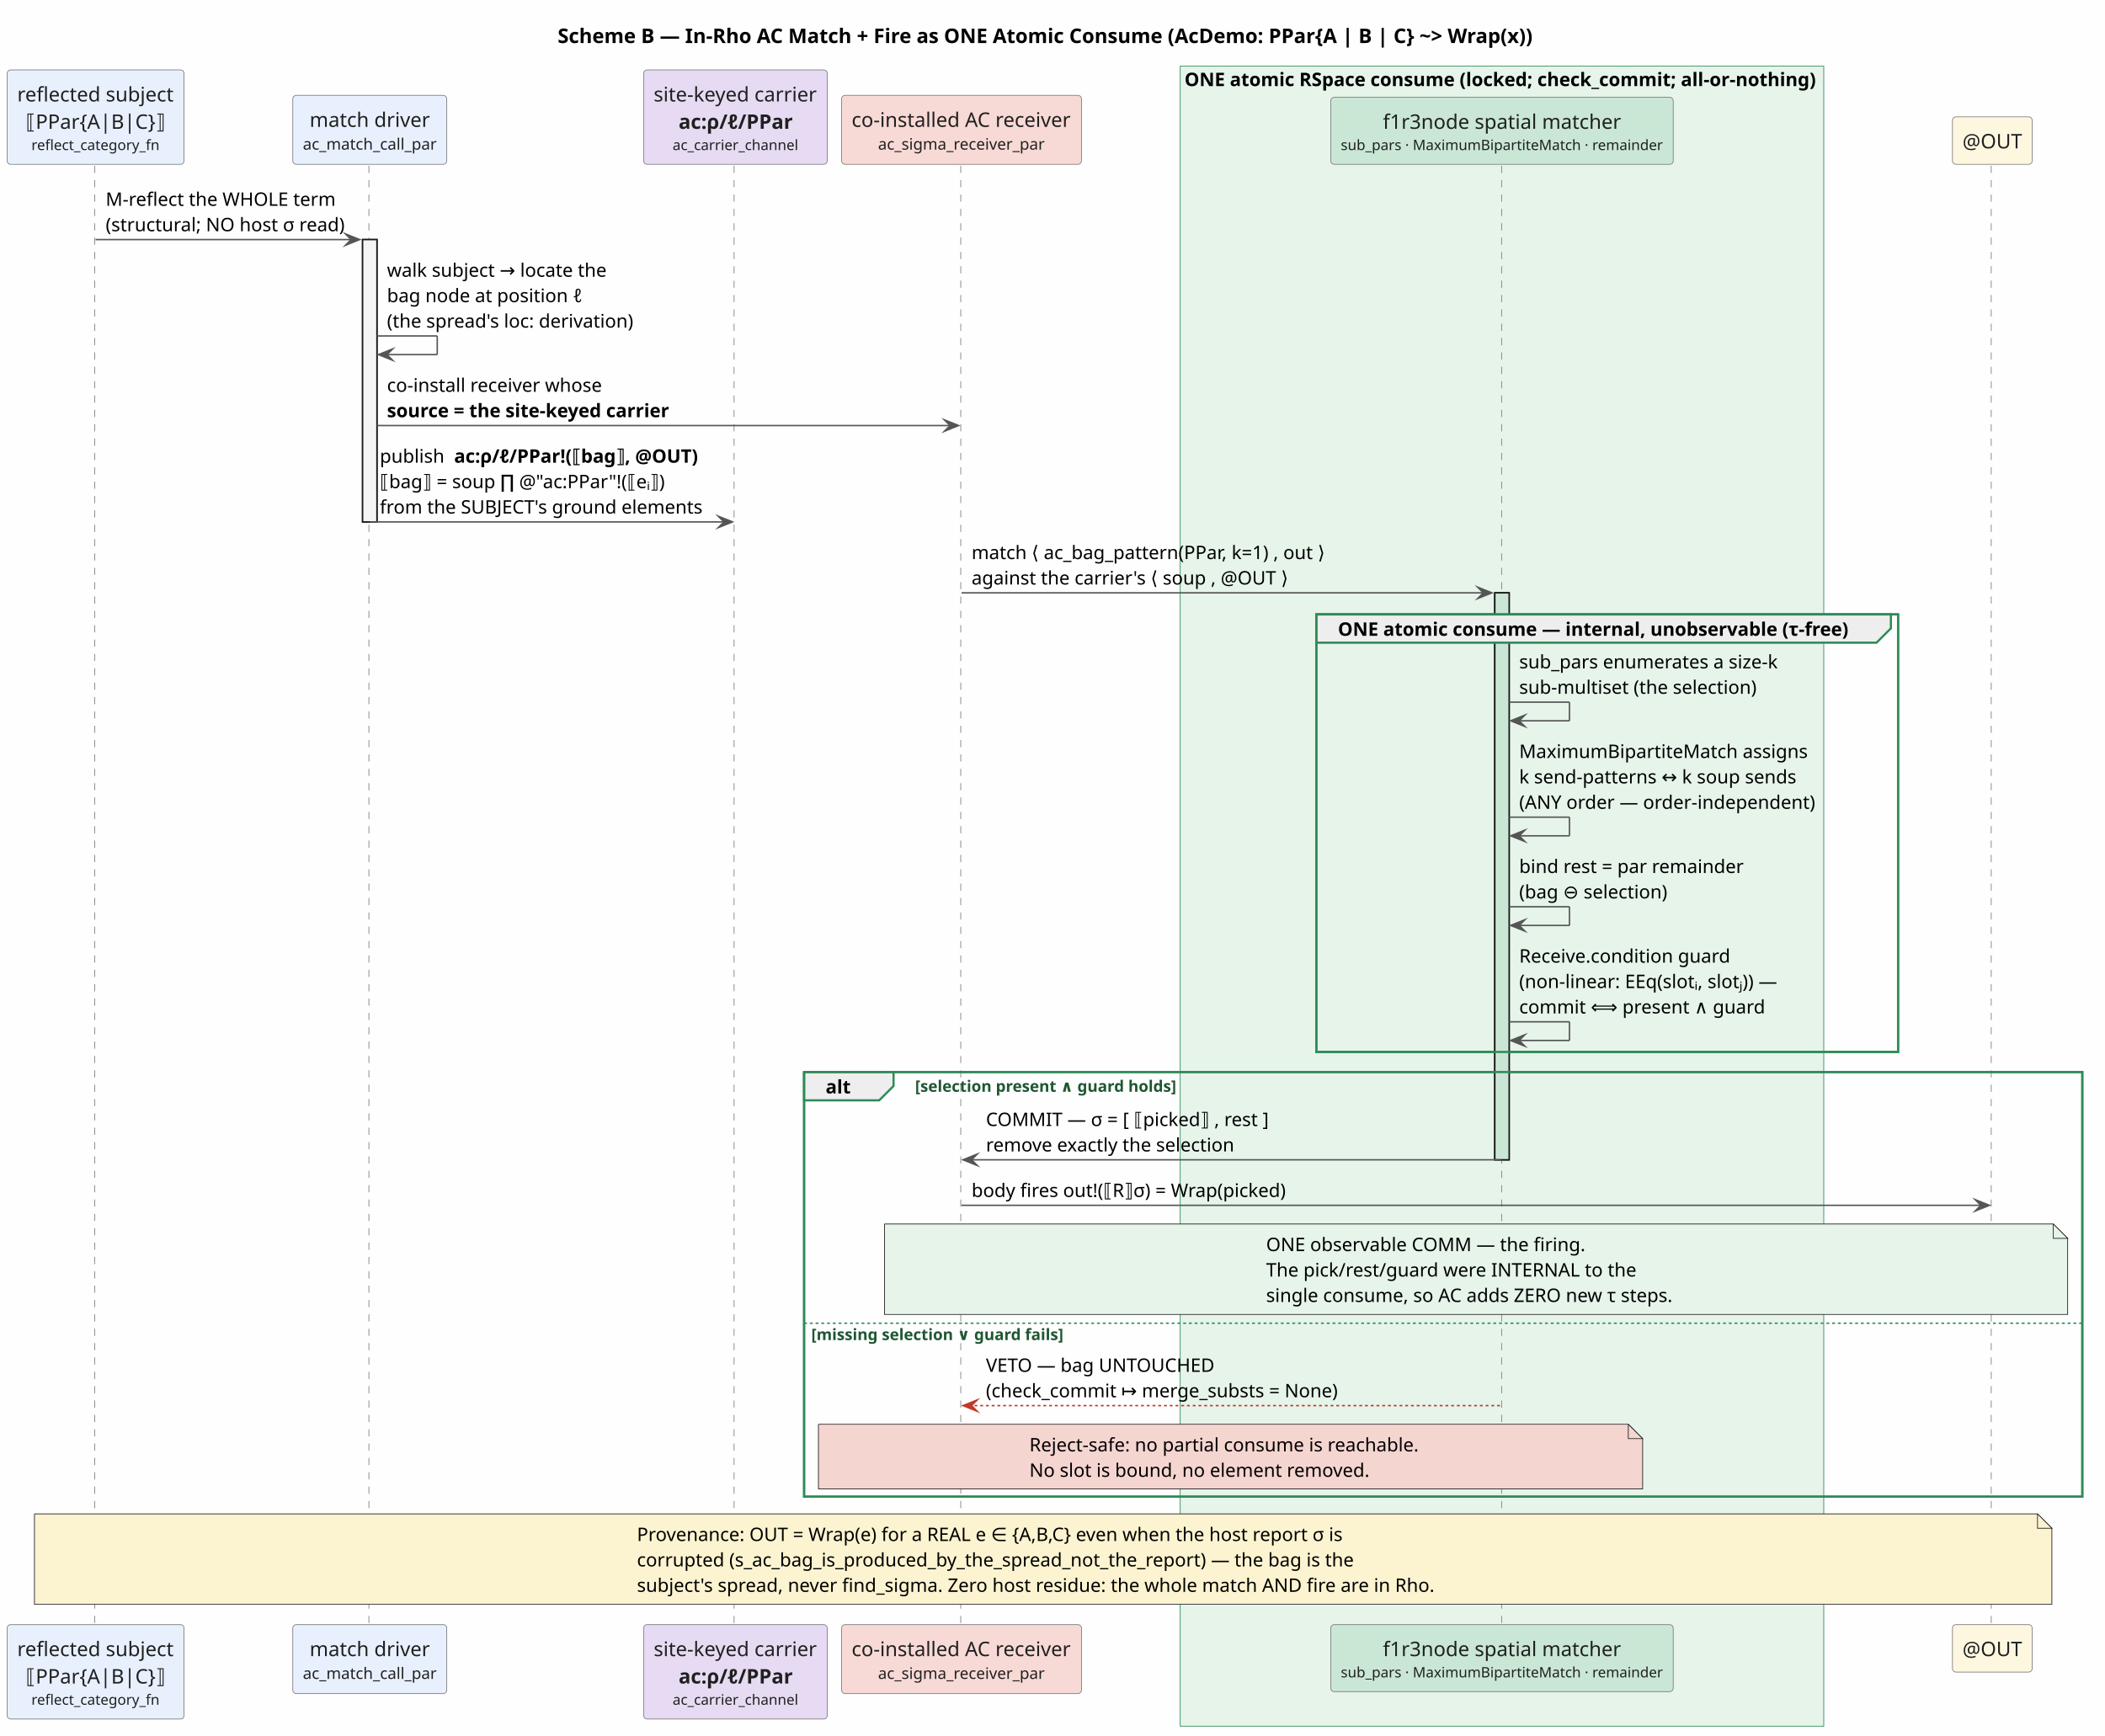
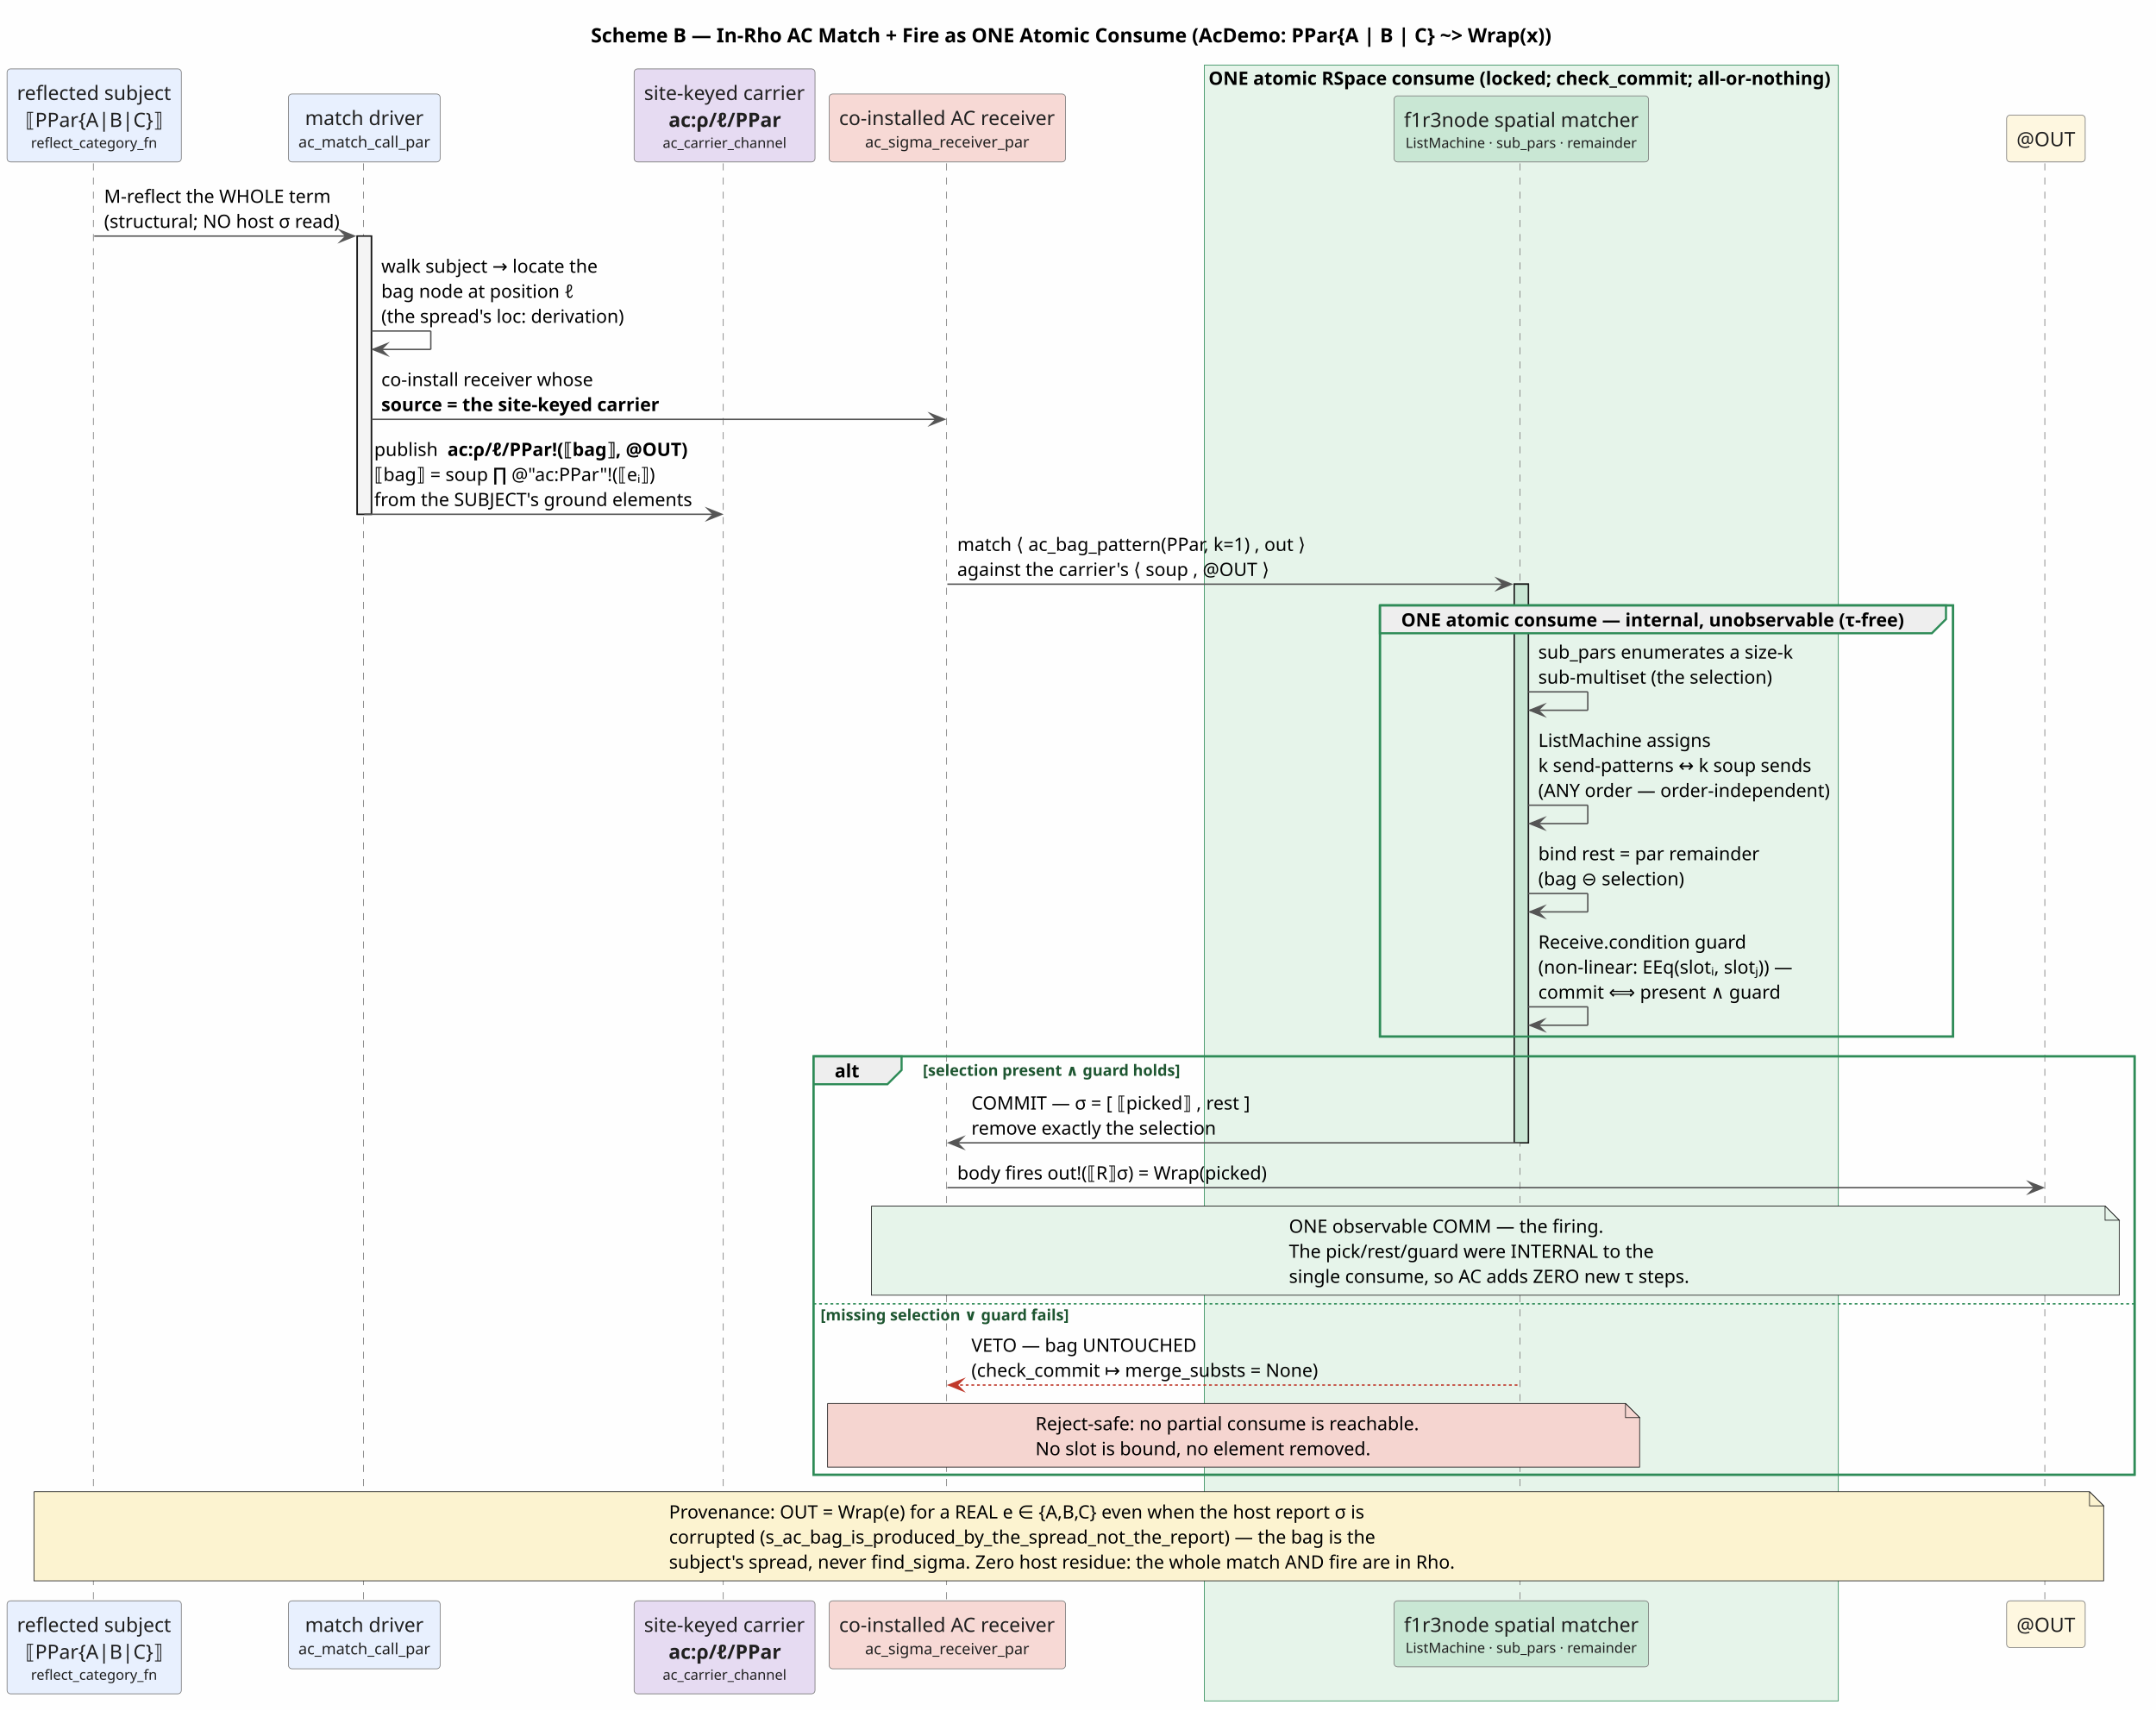
- <svg xmlns="http://www.w3.org/2000/svg" contentStyleType="text/css" data-diagram-type="SEQUENCE" height="1209px" preserveAspectRatio="none" style="width:1466px;height:1209px;background:#FEFEFE;" version="1.1" viewBox="0 0 1466 1209" width="1466px" zoomAndPan="magnify">
+ <svg xmlns="http://www.w3.org/2000/svg" contentStyleType="text/css" data-diagram-type="SEQUENCE" height="1209px" preserveAspectRatio="none" style="width:1524px;height:1209px;background:#FEFEFE;" version="1.1" viewBox="0 0 1524 1209" width="1524px" zoomAndPan="magnify">
  <defs />
  <g>
-     <rect fill="#FEFEFE" height="1209" style="stroke:none;stroke-width:1;" width="1466" x="0" y="0" />
+     <rect fill="#FEFEFE" height="1209" style="stroke:none;stroke-width:1;" width="1524" x="0" y="0" />
    <g class="title" data-source-line="18">
-       <text fill="#000000" font-family="sans" font-size="14" font-weight="700" lengthAdjust="spacing" textLength="682.441" x="388.378" y="29.966">Scheme B — In-Rho AC Match + Fire as ONE Atomic Consume  (AcDemo: PPar{A | B | C} ~&gt; Wrap(x))</text>
-     </g>
-     <rect fill="#E6F4EA" height="1156.254" style="stroke:#2E8B57;stroke-width:0.5;" width="448.195" x="821.936" y="46.068" />
-     <text fill="#000000" font-family="sans" font-size="13" font-weight="700" lengthAdjust="spacing" textLength="442.195" x="824.936" y="59.965">ONE atomic RSpace consume  (locked; check_commit; all-or-nothing)</text>
+       <text fill="#000000" font-family="sans" font-size="14" font-weight="700" lengthAdjust="spacing" textLength="682.441" x="417.702" y="29.966">Scheme B — In-Rho AC Match + Fire as ONE Atomic Consume  (AcDemo: PPar{A | B | C} ~&gt; Wrap(x))</text>
+     </g>
+     <rect fill="#E6F4EA" height="1156.254" style="stroke:#2E8B57;stroke-width:0.5;" width="448.195" x="851.26" y="46.068" />
+     <text fill="#000000" font-family="sans" font-size="13" font-weight="700" lengthAdjust="spacing" textLength="442.195" x="854.26" y="59.965">ONE atomic RSpace consume  (locked; check_commit; all-or-nothing)</text>
    <g>
      <rect fill="#F4F4F4" height="196.648" style="stroke:#181818;stroke-width:1;" width="10" x="252.519" y="166.874" />
    </g>
    <g>
-       <rect fill="#C9E7D4" height="394.884" style="stroke:#181818;stroke-width:1;" width="10" x="1041.033" y="412.934" />
-     </g>
-     <rect fill="none" height="304.766" style="stroke:#2E8B57;stroke-width:1.5;" width="405.121" x="916.773" y="427.934" />
-     <rect fill="none" height="295.748" style="stroke:#2E8B57;stroke-width:1.5;" width="890.197" x="560" y="746.7" />
+       <rect fill="#C9E7D4" height="394.884" style="stroke:#181818;stroke-width:1;" width="10" x="1070.358" y="412.934" />
+     </g>
+     <rect fill="none" height="304.766" style="stroke:#2E8B57;stroke-width:1.5;" width="405.121" x="975.422" y="427.934" />
+     <rect fill="none" height="295.748" style="stroke:#2E8B57;stroke-width:1.5;" width="933.846" x="575" y="746.7" />
    <g class="participant-lifeline" data-entity-uid="part1" data-qualified-name="SUB" data-source-line="20" id="part1-lifeline">
      <g>
        <rect fill="#000000" fill-opacity="0" height="1017.105" width="8" x="62.586" y="115.462" />
        <line style="stroke:#7A7A7A;stroke-width:0.5;stroke-dasharray:5,5;" x1="66" x2="66" y1="115.462" y2="1132.566" />
      </g>
    </g>
    <g class="participant-lifeline" data-entity-uid="part2" data-qualified-name="DRV" data-source-line="21" id="part2-lifeline">
      <g>
        <rect fill="#000000" fill-opacity="0" height="1017.105" width="8" x="253.519" y="115.462" />
        <line style="stroke:#7A7A7A;stroke-width:0.5;stroke-dasharray:5,5;" x1="256.912" x2="256.912" y1="115.462" y2="1132.566" />
      </g>
    </g>
    <g class="participant-lifeline" data-entity-uid="part3" data-qualified-name="CAR" data-source-line="22" id="part3-lifeline">
      <g>
        <rect fill="#000000" fill-opacity="0" height="1017.105" width="8" x="508.173" y="115.462" />
        <line style="stroke:#7A7A7A;stroke-width:0.5;stroke-dasharray:5,5;" x1="511.242" x2="511.242" y1="115.462" y2="1132.566" />
      </g>
    </g>
    <g class="participant-lifeline" data-entity-uid="part4" data-qualified-name="RCV" data-source-line="23" id="part4-lifeline">
      <g>
        <rect fill="#000000" fill-opacity="0" height="1017.105" width="8" x="665.642" y="115.462" />
        <line style="stroke:#7A7A7A;stroke-width:0.5;stroke-dasharray:5,5;" x1="669.104" x2="669.104" y1="115.462" y2="1132.566" />
      </g>
    </g>
    <g class="participant-lifeline" data-entity-uid="part5" data-qualified-name="MAT" data-source-line="25" id="part5-lifeline">
      <g>
-         <rect fill="#000000" fill-opacity="0" height="1017.105" width="8" x="1042.033" y="115.462" />
-         <line style="stroke:#7A7A7A;stroke-width:0.5;stroke-dasharray:5,5;" x1="1045.773" x2="1045.773" y1="115.462" y2="1132.566" />
+         <rect fill="#000000" fill-opacity="0" height="1017.105" width="8" x="1071.358" y="115.462" />
+         <line style="stroke:#7A7A7A;stroke-width:0.5;stroke-dasharray:5,5;" x1="1074.422" x2="1074.422" y1="115.462" y2="1132.566" />
      </g>
    </g>
    <g class="participant-lifeline" data-entity-uid="part6" data-qualified-name="OUT" data-source-line="27" id="part6-lifeline">
      <g>
-         <rect fill="#000000" fill-opacity="0" height="1017.105" width="8" x="1383.532" y="115.462" />
-         <line style="stroke:#7A7A7A;stroke-width:0.5;stroke-dasharray:5,5;" x1="1386.763" x2="1386.763" y1="115.462" y2="1132.566" />
+         <rect fill="#000000" fill-opacity="0" height="1017.105" width="8" x="1442.181" y="115.462" />
+         <line style="stroke:#7A7A7A;stroke-width:0.5;stroke-dasharray:5,5;" x1="1445.412" x2="1445.412" y1="115.462" y2="1132.566" />
      </g>
    </g>
    <g class="participant participant-head" data-entity-uid="part1" data-qualified-name="SUB" data-source-line="20" id="part1-head">
      <rect fill="#E8F0FE" height="65.756" rx="2.5" ry="2.5" style="stroke:#7A7A7A;stroke-width:0.5;" width="123.172" x="5" y="48.706" />
      <text fill="#202020" font-family="sans" font-size="14" lengthAdjust="spacing" textLength="109.172" x="12" y="70.672">reflected subject</text>
      <text fill="#202020" font-family="sans" font-size="14" lengthAdjust="spacing" textLength="97.401" x="17.885" y="89.74">⟦PPar{A|B|C}⟧</text>
      <text fill="#202020" font-family="sans" font-size="10" lengthAdjust="spacing" textLength="89.43" x="21.871" y="104.532">reflect_category_fn</text>
    </g>
    <g class="participant participant-tail" data-entity-uid="part1" data-qualified-name="SUB" data-source-line="20" id="part1-tail">
      <rect fill="#E8F0FE" height="65.756" rx="2.5" ry="2.5" style="stroke:#7A7A7A;stroke-width:0.5;" width="123.172" x="5" y="1131.566" />
      <text fill="#202020" font-family="sans" font-size="14" lengthAdjust="spacing" textLength="109.172" x="12" y="1153.532">reflected subject</text>
      <text fill="#202020" font-family="sans" font-size="14" lengthAdjust="spacing" textLength="97.401" x="17.885" y="1172.6">⟦PPar{A|B|C}⟧</text>
      <text fill="#202020" font-family="sans" font-size="10" lengthAdjust="spacing" textLength="89.43" x="21.871" y="1187.392">reflect_category_fn</text>
    </g>
    <g class="participant participant-head" data-entity-uid="part2" data-qualified-name="DRV" data-source-line="21" id="part2-head">
      <rect fill="#E8F0FE" height="48.05" rx="2.5" ry="2.5" style="stroke:#7A7A7A;stroke-width:0.5;" width="107.213" x="203.912" y="66.412" />
      <text fill="#202020" font-family="sans" font-size="14" lengthAdjust="spacing" textLength="83.804" x="215.617" y="88.378">match driver</text>
      <text fill="#202020" font-family="sans" font-size="11" lengthAdjust="spacing" textLength="93.213" x="210.912" y="104.239">ac_match_call_par</text>
    </g>
    <g class="participant participant-tail" data-entity-uid="part2" data-qualified-name="DRV" data-source-line="21" id="part2-tail">
      <rect fill="#E8F0FE" height="48.05" rx="2.5" ry="2.5" style="stroke:#7A7A7A;stroke-width:0.5;" width="107.213" x="203.912" y="1131.566" />
      <text fill="#202020" font-family="sans" font-size="14" lengthAdjust="spacing" textLength="83.804" x="215.617" y="1153.532">match driver</text>
      <text fill="#202020" font-family="sans" font-size="11" lengthAdjust="spacing" textLength="93.213" x="210.912" y="1169.393">ac_match_call_par</text>
    </g>
    <g class="participant participant-head" data-entity-uid="part3" data-qualified-name="CAR" data-source-line="22" id="part3-head">
      <rect fill="#E6DBF2" height="65.756" rx="2.5" ry="2.5" style="stroke:#7A7A7A;stroke-width:0.5;" width="127.862" x="448.242" y="48.706" />
      <text fill="#202020" font-family="sans" font-size="14" lengthAdjust="spacing" textLength="113.862" x="455.242" y="70.672">site-keyed carrier</text>
      <text fill="#202020" font-family="sans" font-size="14" font-weight="700" lengthAdjust="spacing" textLength="79.128" x="472.609" y="89.74">ac:ρ/ℓ/PPar</text>
      <text fill="#202020" font-family="sans" font-size="10" lengthAdjust="spacing" textLength="87.48" x="468.433" y="104.532">ac_carrier_channel</text>
    </g>
    <g class="participant participant-tail" data-entity-uid="part3" data-qualified-name="CAR" data-source-line="22" id="part3-tail">
      <rect fill="#E6DBF2" height="65.756" rx="2.5" ry="2.5" style="stroke:#7A7A7A;stroke-width:0.5;" width="127.862" x="448.242" y="1131.566" />
      <text fill="#202020" font-family="sans" font-size="14" lengthAdjust="spacing" textLength="113.862" x="455.242" y="1153.532">site-keyed carrier</text>
      <text fill="#202020" font-family="sans" font-size="14" font-weight="700" lengthAdjust="spacing" textLength="79.128" x="472.609" y="1172.6">ac:ρ/ℓ/PPar</text>
      <text fill="#202020" font-family="sans" font-size="10" lengthAdjust="spacing" textLength="87.48" x="468.433" y="1187.392">ac_carrier_channel</text>
    </g>
    <g class="participant participant-head" data-entity-uid="part4" data-qualified-name="RCV" data-source-line="23" id="part4-head">
      <rect fill="#F7D9D5" height="48.05" rx="2.5" ry="2.5" style="stroke:#7A7A7A;stroke-width:0.5;" width="167.075" x="586.104" y="66.412" />
      <text fill="#202020" font-family="sans" font-size="14" lengthAdjust="spacing" textLength="153.075" x="593.104" y="88.378">co-installed AC receiver</text>
      <text fill="#202020" font-family="sans" font-size="11" lengthAdjust="spacing" textLength="116.313" x="611.485" y="104.239">ac_sigma_receiver_par</text>
    </g>
    <g class="participant participant-tail" data-entity-uid="part4" data-qualified-name="RCV" data-source-line="23" id="part4-tail">
      <rect fill="#F7D9D5" height="48.05" rx="2.5" ry="2.5" style="stroke:#7A7A7A;stroke-width:0.5;" width="167.075" x="586.104" y="1131.566" />
      <text fill="#202020" font-family="sans" font-size="14" lengthAdjust="spacing" textLength="153.075" x="593.104" y="1153.532">co-installed AC receiver</text>
      <text fill="#202020" font-family="sans" font-size="11" lengthAdjust="spacing" textLength="116.313" x="611.485" y="1169.393">ac_sigma_receiver_par</text>
    </g>
    <g class="participant participant-head" data-entity-uid="part5" data-qualified-name="MAT" data-source-line="25" id="part5-head">
-       <rect fill="#C9E7D4" height="46.688" rx="2.5" ry="2.5" style="stroke:#7A7A7A;stroke-width:0.5;" width="238.52" x="926.773" y="67.774" />
-       <text fill="#202020" font-family="sans" font-size="14" lengthAdjust="spacing" textLength="165.871" x="963.098" y="89.74">f1r3node spatial matcher</text>
-       <text fill="#202020" font-family="sans" font-size="10" lengthAdjust="spacing" textLength="224.52" x="933.773" y="104.532">sub_pars · MaximumBipartiteMatch · remainder</text>
+       <rect fill="#C9E7D4" height="46.688" rx="2.5" ry="2.5" style="stroke:#7A7A7A;stroke-width:0.5;" width="179.871" x="985.422" y="67.774" />
+       <text fill="#202020" font-family="sans" font-size="14" lengthAdjust="spacing" textLength="165.871" x="992.422" y="89.74">f1r3node spatial matcher</text>
+       <text fill="#202020" font-family="sans" font-size="10" lengthAdjust="spacing" textLength="163.69" x="993.513" y="104.532">ListMachine · sub_pars · remainder</text>
    </g>
    <g class="participant participant-tail" data-entity-uid="part5" data-qualified-name="MAT" data-source-line="25" id="part5-tail">
-       <rect fill="#C9E7D4" height="46.688" rx="2.5" ry="2.5" style="stroke:#7A7A7A;stroke-width:0.5;" width="238.52" x="926.773" y="1131.566" />
-       <text fill="#202020" font-family="sans" font-size="14" lengthAdjust="spacing" textLength="165.871" x="963.098" y="1153.532">f1r3node spatial matcher</text>
-       <text fill="#202020" font-family="sans" font-size="10" lengthAdjust="spacing" textLength="224.52" x="933.773" y="1168.324">sub_pars · MaximumBipartiteMatch · remainder</text>
+       <rect fill="#C9E7D4" height="46.688" rx="2.5" ry="2.5" style="stroke:#7A7A7A;stroke-width:0.5;" width="179.871" x="985.422" y="1131.566" />
+       <text fill="#202020" font-family="sans" font-size="14" lengthAdjust="spacing" textLength="165.871" x="992.422" y="1153.532">f1r3node spatial matcher</text>
+       <text fill="#202020" font-family="sans" font-size="10" lengthAdjust="spacing" textLength="163.69" x="993.513" y="1168.324">ListMachine · sub_pars · remainder</text>
    </g>
    <g class="participant participant-head" data-entity-uid="part6" data-qualified-name="OUT" data-source-line="27" id="part6-head">
-       <rect fill="#FEF7E0" height="33.068" rx="2.5" ry="2.5" style="stroke:#7A7A7A;stroke-width:0.5;" width="55.538" x="1359.763" y="81.394" />
-       <text fill="#202020" font-family="sans" font-size="14" lengthAdjust="spacing" textLength="41.538" x="1366.763" y="103.36">@OUT</text>
+       <rect fill="#FEF7E0" height="33.068" rx="2.5" ry="2.5" style="stroke:#7A7A7A;stroke-width:0.5;" width="55.538" x="1418.412" y="81.394" />
+       <text fill="#202020" font-family="sans" font-size="14" lengthAdjust="spacing" textLength="41.538" x="1425.412" y="103.36">@OUT</text>
    </g>
    <g class="participant participant-tail" data-entity-uid="part6" data-qualified-name="OUT" data-source-line="27" id="part6-tail">
-       <rect fill="#FEF7E0" height="33.068" rx="2.5" ry="2.5" style="stroke:#7A7A7A;stroke-width:0.5;" width="55.538" x="1359.763" y="1131.566" />
-       <text fill="#202020" font-family="sans" font-size="14" lengthAdjust="spacing" textLength="41.538" x="1366.763" y="1153.532">@OUT</text>
+       <rect fill="#FEF7E0" height="33.068" rx="2.5" ry="2.5" style="stroke:#7A7A7A;stroke-width:0.5;" width="55.538" x="1418.412" y="1131.566" />
+       <text fill="#202020" font-family="sans" font-size="14" lengthAdjust="spacing" textLength="41.538" x="1425.412" y="1153.532">@OUT</text>
    </g>
    <g>
      <rect fill="#F4F4F4" height="196.648" style="stroke:#181818;stroke-width:1;" width="10" x="252.519" y="166.874" />
    </g>
    <g>
-       <rect fill="#C9E7D4" height="394.884" style="stroke:#181818;stroke-width:1;" width="10" x="1041.033" y="412.934" />
+       <rect fill="#C9E7D4" height="394.884" style="stroke:#181818;stroke-width:1;" width="10" x="1070.358" y="412.934" />
    </g>
    <g class="message" data-entity-1="part1" data-entity-2="part2" data-source-line="29" id="msg1">
      <polygon fill="#555555" points="240.519,162.874,250.519,166.874,240.519,170.874,244.519,166.874" style="stroke:#555555;stroke-width:1;stroke-linejoin:miter;stroke-miterlimit:10;" />
      <line style="stroke:#555555;stroke-width:1;" x1="66.586" x2="246.519" y1="166.874" y2="166.874" />
      <text fill="#000000" font-family="sans" font-size="13" lengthAdjust="spacing" textLength="160.433" x="73.586" y="143.359">M-reflect the WHOLE term</text>
      <text fill="#000000" font-family="sans" font-size="13" lengthAdjust="spacing" textLength="166.933" x="73.586" y="161.065">(structural; NO host σ read)</text>
    </g>
    <g class="message" data-entity-1="part2" data-entity-2="part2" data-source-line="31" id="msg2">
      <line style="stroke:#555555;stroke-width:1;" x1="262.519" x2="304.519" y1="233.992" y2="233.992" />
      <line style="stroke:#555555;stroke-width:1;" x1="304.519" x2="304.519" y1="233.992" y2="246.992" />
      <line style="stroke:#555555;stroke-width:1;" x1="263.519" x2="304.519" y1="246.992" y2="246.992" />
      <polygon fill="#555555" points="273.519,242.992,263.519,246.992,273.519,250.992,269.519,246.992" style="stroke:#555555;stroke-width:1;stroke-linejoin:miter;stroke-miterlimit:10;" />
      <text fill="#000000" font-family="sans" font-size="13" lengthAdjust="spacing" textLength="152.931" x="269.519" y="192.771">walk subject → locate the</text>
      <text fill="#000000" font-family="sans" font-size="13" lengthAdjust="spacing" textLength="136.162" x="269.519" y="210.477">bag node at position ℓ</text>
      <text fill="#000000" font-family="sans" font-size="13" lengthAdjust="spacing" textLength="172.198" x="269.519" y="228.183">(the spread's loc: derivation)</text>
    </g>
    <g class="message" data-entity-1="part2" data-entity-2="part4" data-source-line="32" id="msg3">
      <polygon fill="#555555" points="657.642,292.404,667.642,296.404,657.642,300.404,661.642,296.404" style="stroke:#555555;stroke-width:1;stroke-linejoin:miter;stroke-miterlimit:10;" />
      <line style="stroke:#555555;stroke-width:1;" x1="262.519" x2="663.642" y1="296.404" y2="296.404" />
      <text fill="#000000" font-family="sans" font-size="13" lengthAdjust="spacing" textLength="149.968" x="269.519" y="272.889">co-install receiver whose</text>
      <text fill="#000000" font-family="sans" font-size="13" font-weight="700" lengthAdjust="spacing" textLength="196.963" x="269.519" y="290.595">source = the site-keyed carrier</text>
    </g>
    <g class="message" data-entity-1="part2" data-entity-2="part3" data-source-line="33" id="msg4">
      <polygon fill="#555555" points="500.173,359.522,510.173,363.522,500.173,367.522,504.173,363.522" style="stroke:#555555;stroke-width:1;stroke-linejoin:miter;stroke-miterlimit:10;" />
      <line style="stroke:#555555;stroke-width:1;" x1="257.519" x2="506.173" y1="363.522" y2="363.522" />
      <text fill="#000000" font-family="sans" font-size="13" lengthAdjust="spacing" textLength="44.993" x="264.519" y="322.301">publish</text>
      <text fill="#000000" font-family="sans" font-size="13" font-weight="700" lengthAdjust="spacing" textLength="169.216" x="316.272" y="322.301">ac:ρ/ℓ/PPar!(⟦bag⟧, @OUT)</text>
      <text fill="#000000" font-family="sans" font-size="13" lengthAdjust="spacing" textLength="198.462" x="264.519" y="340.007">⟦bag⟧ = soup ∏ @"ac:PPar"!(⟦eᵢ⟧)</text>
      <text fill="#000000" font-family="sans" font-size="13" lengthAdjust="spacing" textLength="225.654" x="264.519" y="357.713">from the SUBJECT's ground elements</text>
    </g>
    <g class="message" data-entity-1="part4" data-entity-2="part5" data-source-line="36" id="msg5">
-       <polygon fill="#555555" points="1029.033,408.934,1039.033,412.934,1029.033,416.934,1033.033,412.934" style="stroke:#555555;stroke-width:1;stroke-linejoin:miter;stroke-miterlimit:10;" />
-       <line style="stroke:#555555;stroke-width:1;" x1="669.642" x2="1035.033" y1="412.934" y2="412.934" />
+       <polygon fill="#555555" points="1058.358,408.934,1068.358,412.934,1058.358,416.934,1062.358,412.934" style="stroke:#555555;stroke-width:1;stroke-linejoin:miter;stroke-miterlimit:10;" />
+       <line style="stroke:#555555;stroke-width:1;" x1="669.642" x2="1064.358" y1="412.934" y2="412.934" />
      <text fill="#000000" font-family="sans" font-size="13" lengthAdjust="spacing" textLength="251.554" x="676.642" y="389.419">match  ⟨ ac_bag_pattern(PPar, k=1) , out ⟩</text>
      <text fill="#000000" font-family="sans" font-size="13" lengthAdjust="spacing" textLength="223.786" x="676.642" y="407.125">against the carrier's  ⟨ soup , @OUT ⟩</text>
    </g>
-     <path d="M916.773,427.934 L1316.895,427.934 L1316.895,437.64 L1306.895,447.64 L916.773,447.64 L916.773,427.934" fill="#EEEEEE" style="stroke:#2E8B57;stroke-width:1.5;" />
-     <rect fill="none" height="304.766" style="stroke:#2E8B57;stroke-width:1.5;" width="405.121" x="916.773" y="427.934" />
-     <text fill="#000000" font-family="sans" font-size="13" font-weight="700" lengthAdjust="spacing" textLength="355.121" x="931.773" y="442.831">ONE atomic consume — internal, unobservable (τ-free)</text>
+     <path d="M975.422,427.934 L1375.543,427.934 L1375.543,437.64 L1365.543,447.64 L975.422,447.64 L975.422,427.934" fill="#EEEEEE" style="stroke:#2E8B57;stroke-width:1.5;" />
+     <rect fill="none" height="304.766" style="stroke:#2E8B57;stroke-width:1.5;" width="405.121" x="975.422" y="427.934" />
+     <text fill="#000000" font-family="sans" font-size="13" font-weight="700" lengthAdjust="spacing" textLength="355.121" x="990.422" y="442.831">ONE atomic consume — internal, unobservable (τ-free)</text>
    <g class="message" data-entity-1="part5" data-entity-2="part5" data-source-line="39" id="msg6">
-       <line style="stroke:#555555;stroke-width:1;" x1="1051.033" x2="1093.033" y1="489.052" y2="489.052" />
-       <line style="stroke:#555555;stroke-width:1;" x1="1093.033" x2="1093.033" y1="489.052" y2="502.052" />
-       <line style="stroke:#555555;stroke-width:1;" x1="1052.033" x2="1093.033" y1="502.052" y2="502.052" />
-       <polygon fill="#555555" points="1062.033,498.052,1052.033,502.052,1062.033,506.052,1058.033,502.052" style="stroke:#555555;stroke-width:1;stroke-linejoin:miter;stroke-miterlimit:10;" />
-       <text fill="#000000" font-family="sans" font-size="13" lengthAdjust="spacing" textLength="180.297" x="1058.033" y="465.537">sub_pars enumerates a size-k</text>
-       <text fill="#000000" font-family="sans" font-size="13" lengthAdjust="spacing" textLength="165.334" x="1058.033" y="483.243">sub-multiset (the selection)</text>
+       <line style="stroke:#555555;stroke-width:1;" x1="1080.358" x2="1122.358" y1="489.052" y2="489.052" />
+       <line style="stroke:#555555;stroke-width:1;" x1="1122.358" x2="1122.358" y1="489.052" y2="502.052" />
+       <line style="stroke:#555555;stroke-width:1;" x1="1081.358" x2="1122.358" y1="502.052" y2="502.052" />
+       <polygon fill="#555555" points="1091.358,498.052,1081.358,502.052,1091.358,506.052,1087.358,502.052" style="stroke:#555555;stroke-width:1;stroke-linejoin:miter;stroke-miterlimit:10;" />
+       <text fill="#000000" font-family="sans" font-size="13" lengthAdjust="spacing" textLength="180.297" x="1087.358" y="465.537">sub_pars enumerates a size-k</text>
+       <text fill="#000000" font-family="sans" font-size="13" lengthAdjust="spacing" textLength="165.334" x="1087.358" y="483.243">sub-multiset (the selection)</text>
    </g>
    <g class="message" data-entity-1="part5" data-entity-2="part5" data-source-line="40" id="msg7">
-       <line style="stroke:#555555;stroke-width:1;" x1="1051.033" x2="1093.033" y1="569.17" y2="569.17" />
-       <line style="stroke:#555555;stroke-width:1;" x1="1093.033" x2="1093.033" y1="569.17" y2="582.17" />
-       <line style="stroke:#555555;stroke-width:1;" x1="1052.033" x2="1093.033" y1="582.17" y2="582.17" />
-       <polygon fill="#555555" points="1062.033,578.17,1052.033,582.17,1062.033,586.17,1058.033,582.17" style="stroke:#555555;stroke-width:1;stroke-linejoin:miter;stroke-miterlimit:10;" />
-       <text fill="#000000" font-family="sans" font-size="13" lengthAdjust="spacing" textLength="200.98" x="1058.033" y="527.949">MaximumBipartiteMatch assigns</text>
-       <text fill="#000000" font-family="sans" font-size="13" lengthAdjust="spacing" textLength="193.023" x="1058.033" y="545.655">k send-patterns ↔ k soup sends</text>
-       <text fill="#000000" font-family="sans" font-size="13" lengthAdjust="spacing" textLength="206.661" x="1058.033" y="563.361">(ANY order — order-independent)</text>
+       <line style="stroke:#555555;stroke-width:1;" x1="1080.358" x2="1122.358" y1="569.17" y2="569.17" />
+       <line style="stroke:#555555;stroke-width:1;" x1="1122.358" x2="1122.358" y1="569.17" y2="582.17" />
+       <line style="stroke:#555555;stroke-width:1;" x1="1081.358" x2="1122.358" y1="582.17" y2="582.17" />
+       <polygon fill="#555555" points="1091.358,578.17,1081.358,582.17,1091.358,586.17,1087.358,582.17" style="stroke:#555555;stroke-width:1;stroke-linejoin:miter;stroke-miterlimit:10;" />
+       <text fill="#000000" font-family="sans" font-size="13" lengthAdjust="spacing" textLength="121.901" x="1087.358" y="527.949">ListMachine assigns</text>
+       <text fill="#000000" font-family="sans" font-size="13" lengthAdjust="spacing" textLength="193.023" x="1087.358" y="545.655">k send-patterns ↔ k soup sends</text>
+       <text fill="#000000" font-family="sans" font-size="13" lengthAdjust="spacing" textLength="206.661" x="1087.358" y="563.361">(ANY order — order-independent)</text>
    </g>
    <g class="message" data-entity-1="part5" data-entity-2="part5" data-source-line="41" id="msg8">
-       <line style="stroke:#555555;stroke-width:1;" x1="1051.033" x2="1093.033" y1="631.582" y2="631.582" />
-       <line style="stroke:#555555;stroke-width:1;" x1="1093.033" x2="1093.033" y1="631.582" y2="644.582" />
-       <line style="stroke:#555555;stroke-width:1;" x1="1052.033" x2="1093.033" y1="644.582" y2="644.582" />
-       <polygon fill="#555555" points="1062.033,640.582,1052.033,644.582,1062.033,648.582,1058.033,644.582" style="stroke:#555555;stroke-width:1;stroke-linejoin:miter;stroke-miterlimit:10;" />
-       <text fill="#000000" font-family="sans" font-size="13" lengthAdjust="spacing" textLength="160.225" x="1058.033" y="608.067">bind  rest = par remainder</text>
-       <text fill="#000000" font-family="sans" font-size="13" lengthAdjust="spacing" textLength="103.167" x="1058.033" y="625.773">(bag ⊖ selection)</text>
+       <line style="stroke:#555555;stroke-width:1;" x1="1080.358" x2="1122.358" y1="631.582" y2="631.582" />
+       <line style="stroke:#555555;stroke-width:1;" x1="1122.358" x2="1122.358" y1="631.582" y2="644.582" />
+       <line style="stroke:#555555;stroke-width:1;" x1="1081.358" x2="1122.358" y1="644.582" y2="644.582" />
+       <polygon fill="#555555" points="1091.358,640.582,1081.358,644.582,1091.358,648.582,1087.358,644.582" style="stroke:#555555;stroke-width:1;stroke-linejoin:miter;stroke-miterlimit:10;" />
+       <text fill="#000000" font-family="sans" font-size="13" lengthAdjust="spacing" textLength="160.225" x="1087.358" y="608.067">bind  rest = par remainder</text>
+       <text fill="#000000" font-family="sans" font-size="13" lengthAdjust="spacing" textLength="103.167" x="1087.358" y="625.773">(bag ⊖ selection)</text>
    </g>
    <g class="message" data-entity-1="part5" data-entity-2="part5" data-source-line="42" id="msg9">
-       <line style="stroke:#555555;stroke-width:1;" x1="1051.033" x2="1093.033" y1="711.7" y2="711.7" />
-       <line style="stroke:#555555;stroke-width:1;" x1="1093.033" x2="1093.033" y1="711.7" y2="724.7" />
-       <line style="stroke:#555555;stroke-width:1;" x1="1052.033" x2="1093.033" y1="724.7" y2="724.7" />
-       <polygon fill="#555555" points="1062.033,720.7,1052.033,724.7,1062.033,728.7,1058.033,724.7" style="stroke:#555555;stroke-width:1;stroke-linejoin:miter;stroke-miterlimit:10;" />
-       <text fill="#000000" font-family="sans" font-size="13" lengthAdjust="spacing" textLength="147.264" x="1058.033" y="670.479">Receive.condition guard</text>
-       <text fill="#000000" font-family="sans" font-size="13" lengthAdjust="spacing" textLength="179.66" x="1058.033" y="688.185">(non-linear: EEq(slotᵢ, slotⱼ)) —</text>
-       <text fill="#000000" font-family="sans" font-size="13" lengthAdjust="spacing" textLength="171.802" x="1058.033" y="705.891">commit ⟺ present ∧ guard</text>
-     </g>
-     <path d="M560,746.7 L622.303,746.7 L622.303,756.406 L612.303,766.406 L560,766.406 L560,746.7" fill="#EEEEEE" style="stroke:#2E8B57;stroke-width:1.5;" />
-     <rect fill="none" height="295.748" style="stroke:#2E8B57;stroke-width:1.5;" width="890.197" x="560" y="746.7" />
-     <text fill="#000000" font-family="sans" font-size="13" font-weight="700" lengthAdjust="spacing" textLength="17.303" x="575" y="761.597">alt</text>
-     <text fill="#1E5631" font-family="sans" font-size="11" font-weight="700" lengthAdjust="spacing" textLength="182.137" x="637.303" y="760.459">[selection present ∧ guard holds]</text>
+       <line style="stroke:#555555;stroke-width:1;" x1="1080.358" x2="1122.358" y1="711.7" y2="711.7" />
+       <line style="stroke:#555555;stroke-width:1;" x1="1122.358" x2="1122.358" y1="711.7" y2="724.7" />
+       <line style="stroke:#555555;stroke-width:1;" x1="1081.358" x2="1122.358" y1="724.7" y2="724.7" />
+       <polygon fill="#555555" points="1091.358,720.7,1081.358,724.7,1091.358,728.7,1087.358,724.7" style="stroke:#555555;stroke-width:1;stroke-linejoin:miter;stroke-miterlimit:10;" />
+       <text fill="#000000" font-family="sans" font-size="13" lengthAdjust="spacing" textLength="147.264" x="1087.358" y="670.479">Receive.condition guard</text>
+       <text fill="#000000" font-family="sans" font-size="13" lengthAdjust="spacing" textLength="179.66" x="1087.358" y="688.185">(non-linear: EEq(slotᵢ, slotⱼ)) —</text>
+       <text fill="#000000" font-family="sans" font-size="13" lengthAdjust="spacing" textLength="171.802" x="1087.358" y="705.891">commit ⟺ present ∧ guard</text>
+     </g>
+     <path d="M575,746.7 L637.303,746.7 L637.303,756.406 L627.303,766.406 L575,766.406 L575,746.7" fill="#EEEEEE" style="stroke:#2E8B57;stroke-width:1.5;" />
+     <rect fill="none" height="295.748" style="stroke:#2E8B57;stroke-width:1.5;" width="933.846" x="575" y="746.7" />
+     <text fill="#000000" font-family="sans" font-size="13" font-weight="700" lengthAdjust="spacing" textLength="17.303" x="590" y="761.597">alt</text>
+     <text fill="#1E5631" font-family="sans" font-size="11" font-weight="700" lengthAdjust="spacing" textLength="182.137" x="652.303" y="760.459">[selection present ∧ guard holds]</text>
    <g class="message" data-entity-1="part5" data-entity-2="part4" data-source-line="45" id="msg10">
      <polygon fill="#555555" points="680.642,803.818,670.642,807.818,680.642,811.818,676.642,807.818" style="stroke:#555555;stroke-width:1;stroke-linejoin:miter;stroke-miterlimit:10;" />
-       <line style="stroke:#555555;stroke-width:1;" x1="674.642" x2="1045.033" y1="807.818" y2="807.818" />
+       <line style="stroke:#555555;stroke-width:1;" x1="674.642" x2="1074.358" y1="807.818" y2="807.818" />
      <text fill="#000000" font-family="sans" font-size="13" lengthAdjust="spacing" textLength="197.434" x="686.642" y="784.303">COMMIT — σ = [ ⟦picked⟧ , rest ]</text>
      <text fill="#000000" font-family="sans" font-size="13" lengthAdjust="spacing" textLength="173.706" x="686.642" y="802.009">remove exactly the selection</text>
    </g>
    <g class="message" data-entity-1="part4" data-entity-2="part6" data-source-line="47" id="msg11">
-       <polygon fill="#555555" points="1375.532,835.524,1385.532,839.524,1375.532,843.524,1379.532,839.524" style="stroke:#555555;stroke-width:1;stroke-linejoin:miter;stroke-miterlimit:10;" />
-       <line style="stroke:#555555;stroke-width:1;" x1="669.642" x2="1381.532" y1="839.524" y2="839.524" />
+       <polygon fill="#555555" points="1434.181,835.524,1444.181,839.524,1434.181,843.524,1438.181,839.524" style="stroke:#555555;stroke-width:1;stroke-linejoin:miter;stroke-miterlimit:10;" />
+       <line style="stroke:#555555;stroke-width:1;" x1="669.642" x2="1440.181" y1="839.524" y2="839.524" />
      <text fill="#000000" font-family="sans" font-size="13" lengthAdjust="spacing" textLength="222.81" x="676.642" y="833.715">body fires  out!(⟦R⟧σ) = Wrap(picked)</text>
    </g>
-     <path d="M616,852.524 L616,915.524 L1440,915.524 L1440,862.524 L1430,852.524 L616,852.524" fill="#E6F4EA" style="stroke:#181818;stroke-width:0.5;" />
-     <path d="M1430,852.524 L1430,862.524 L1440,862.524 L1430,852.524" fill="#E6F4EA" style="stroke:#181818;stroke-width:0.5;" />
-     <text fill="#000000" font-family="sans" font-size="13" lengthAdjust="spacing" textLength="222.599" x="881.775" y="871.421">ONE observable COMM — the firing.</text>
-     <text fill="#000000" font-family="sans" font-size="13" lengthAdjust="spacing" textLength="258.7" x="881.775" y="889.127">The pick/rest/guard were INTERNAL to the</text>
-     <text fill="#000000" font-family="sans" font-size="13" lengthAdjust="spacing" textLength="283.647" x="881.775" y="906.833">single consume, so AC adds ZERO new τ steps.</text>
-     <line style="stroke:#2E8B57;stroke-width:1;stroke-dasharray:2,2;" x1="560" x2="1450.197" y1="921.642" y2="921.642" />
-     <text fill="#1E5631" font-family="sans" font-size="11" font-weight="700" lengthAdjust="spacing" textLength="175.295" x="565" y="933.401">[missing selection ∨ guard fails]</text>
+     <path d="M616,852.524 L616,915.524 L1498,915.524 L1498,862.524 L1488,852.524 L616,852.524" fill="#E6F4EA" style="stroke:#181818;stroke-width:0.5;" />
+     <path d="M1488,852.524 L1488,862.524 L1498,862.524 L1488,852.524" fill="#E6F4EA" style="stroke:#181818;stroke-width:0.5;" />
+     <text fill="#000000" font-family="sans" font-size="13" lengthAdjust="spacing" textLength="222.599" x="911.099" y="871.421">ONE observable COMM — the firing.</text>
+     <text fill="#000000" font-family="sans" font-size="13" lengthAdjust="spacing" textLength="258.7" x="911.099" y="889.127">The pick/rest/guard were INTERNAL to the</text>
+     <text fill="#000000" font-family="sans" font-size="13" lengthAdjust="spacing" textLength="283.647" x="911.099" y="906.833">single consume, so AC adds ZERO new τ steps.</text>
+     <line style="stroke:#2E8B57;stroke-width:1;stroke-dasharray:2,2;" x1="575" x2="1508.846" y1="921.642" y2="921.642" />
+     <text fill="#1E5631" font-family="sans" font-size="11" font-weight="700" lengthAdjust="spacing" textLength="175.295" x="580" y="933.401">[missing selection ∨ guard fails]</text>
    <g class="message" data-entity-1="part5" data-entity-2="part4" data-source-line="54" id="msg12">
      <polygon fill="#C0392B" points="680.642,975.036,670.642,979.036,680.642,983.036,676.642,979.036" style="stroke:#C0392B;stroke-width:1;stroke-linejoin:miter;stroke-miterlimit:10;" />
-       <line style="stroke:#C0392B;stroke-width:1;stroke-dasharray:2,2;" x1="674.642" x2="1045.033" y1="979.036" y2="979.036" />
+       <line style="stroke:#C0392B;stroke-width:1;stroke-dasharray:2,2;" x1="674.642" x2="1074.358" y1="979.036" y2="979.036" />
      <text fill="#000000" font-family="sans" font-size="13" lengthAdjust="spacing" textLength="159.666" x="686.642" y="955.521">VETO — bag UNTOUCHED</text>
      <text fill="#000000" font-family="sans" font-size="13" lengthAdjust="spacing" textLength="245.14" x="686.642" y="973.227">(check_commit ↦ merge_substs = None)</text>
    </g>
-     <path d="M570,992.036 L570,1037.036 L1144,1037.036 L1144,1002.036 L1134,992.036 L570,992.036" fill="#F5D5D0" style="stroke:#181818;stroke-width:0.5;" />
-     <path d="M1134,992.036 L1134,1002.036 L1144,1002.036 L1134,992.036" fill="#F5D5D0" style="stroke:#181818;stroke-width:0.5;" />
-     <text fill="#000000" font-family="sans" font-size="13" lengthAdjust="spacing" textLength="271.375" x="716.907" y="1010.933">Reject-safe: no partial consume is reachable.</text>
-     <text fill="#000000" font-family="sans" font-size="13" lengthAdjust="spacing" textLength="237.419" x="716.907" y="1028.639">No slot is bound, no element removed.</text>
-     <path d="M24,1054.448 L24,1117.448 L1429,1117.448 L1429,1064.448 L1419,1054.448 L24,1054.448" fill="#FCF3D0" style="stroke:#181818;stroke-width:0.5;" />
-     <path d="M1419,1054.448 L1419,1064.448 L1429,1064.448 L1419,1054.448" fill="#FCF3D0" style="stroke:#181818;stroke-width:0.5;" />
-     <text fill="#000000" font-family="sans" font-size="13" lengthAdjust="spacing" textLength="493.625" x="443.586" y="1073.345">Provenance: OUT = Wrap(e) for a REAL e ∈ {A,B,C} even when the host report σ is</text>
-     <text fill="#000000" font-family="sans" font-size="13" lengthAdjust="spacing" textLength="500.292" x="443.586" y="1091.051">corrupted (s_ac_bag_is_produced_by_the_spread_not_the_report) — the bag is the</text>
-     <text fill="#000000" font-family="sans" font-size="13" lengthAdjust="spacing" textLength="557.128" x="443.586" y="1108.757">subject's spread, never find_sigma. Zero host residue: the whole match AND fire are in Rho.</text>
+     <path d="M585,992.036 L585,1037.036 L1159,1037.036 L1159,1002.036 L1149,992.036 L585,992.036" fill="#F5D5D0" style="stroke:#181818;stroke-width:0.5;" />
+     <path d="M1149,992.036 L1149,1002.036 L1159,1002.036 L1149,992.036" fill="#F5D5D0" style="stroke:#181818;stroke-width:0.5;" />
+     <text fill="#000000" font-family="sans" font-size="13" lengthAdjust="spacing" textLength="271.375" x="731.907" y="1010.933">Reject-safe: no partial consume is reachable.</text>
+     <text fill="#000000" font-family="sans" font-size="13" lengthAdjust="spacing" textLength="237.419" x="731.907" y="1028.639">No slot is bound, no element removed.</text>
+     <path d="M24,1054.448 L24,1117.448 L1487,1117.448 L1487,1064.448 L1477,1054.448 L24,1054.448" fill="#FCF3D0" style="stroke:#181818;stroke-width:0.5;" />
+     <path d="M1477,1054.448 L1477,1064.448 L1487,1064.448 L1477,1054.448" fill="#FCF3D0" style="stroke:#181818;stroke-width:0.5;" />
+     <text fill="#000000" font-family="sans" font-size="13" lengthAdjust="spacing" textLength="493.625" x="472.911" y="1073.345">Provenance: OUT = Wrap(e) for a REAL e ∈ {A,B,C} even when the host report σ is</text>
+     <text fill="#000000" font-family="sans" font-size="13" lengthAdjust="spacing" textLength="500.292" x="472.911" y="1091.051">corrupted (s_ac_bag_is_produced_by_the_spread_not_the_report) — the bag is the</text>
+     <text fill="#000000" font-family="sans" font-size="13" lengthAdjust="spacing" textLength="557.128" x="472.911" y="1108.757">subject's spread, never find_sigma. Zero host residue: the whole match AND fire are in Rho.</text>
  </g>
</svg>
